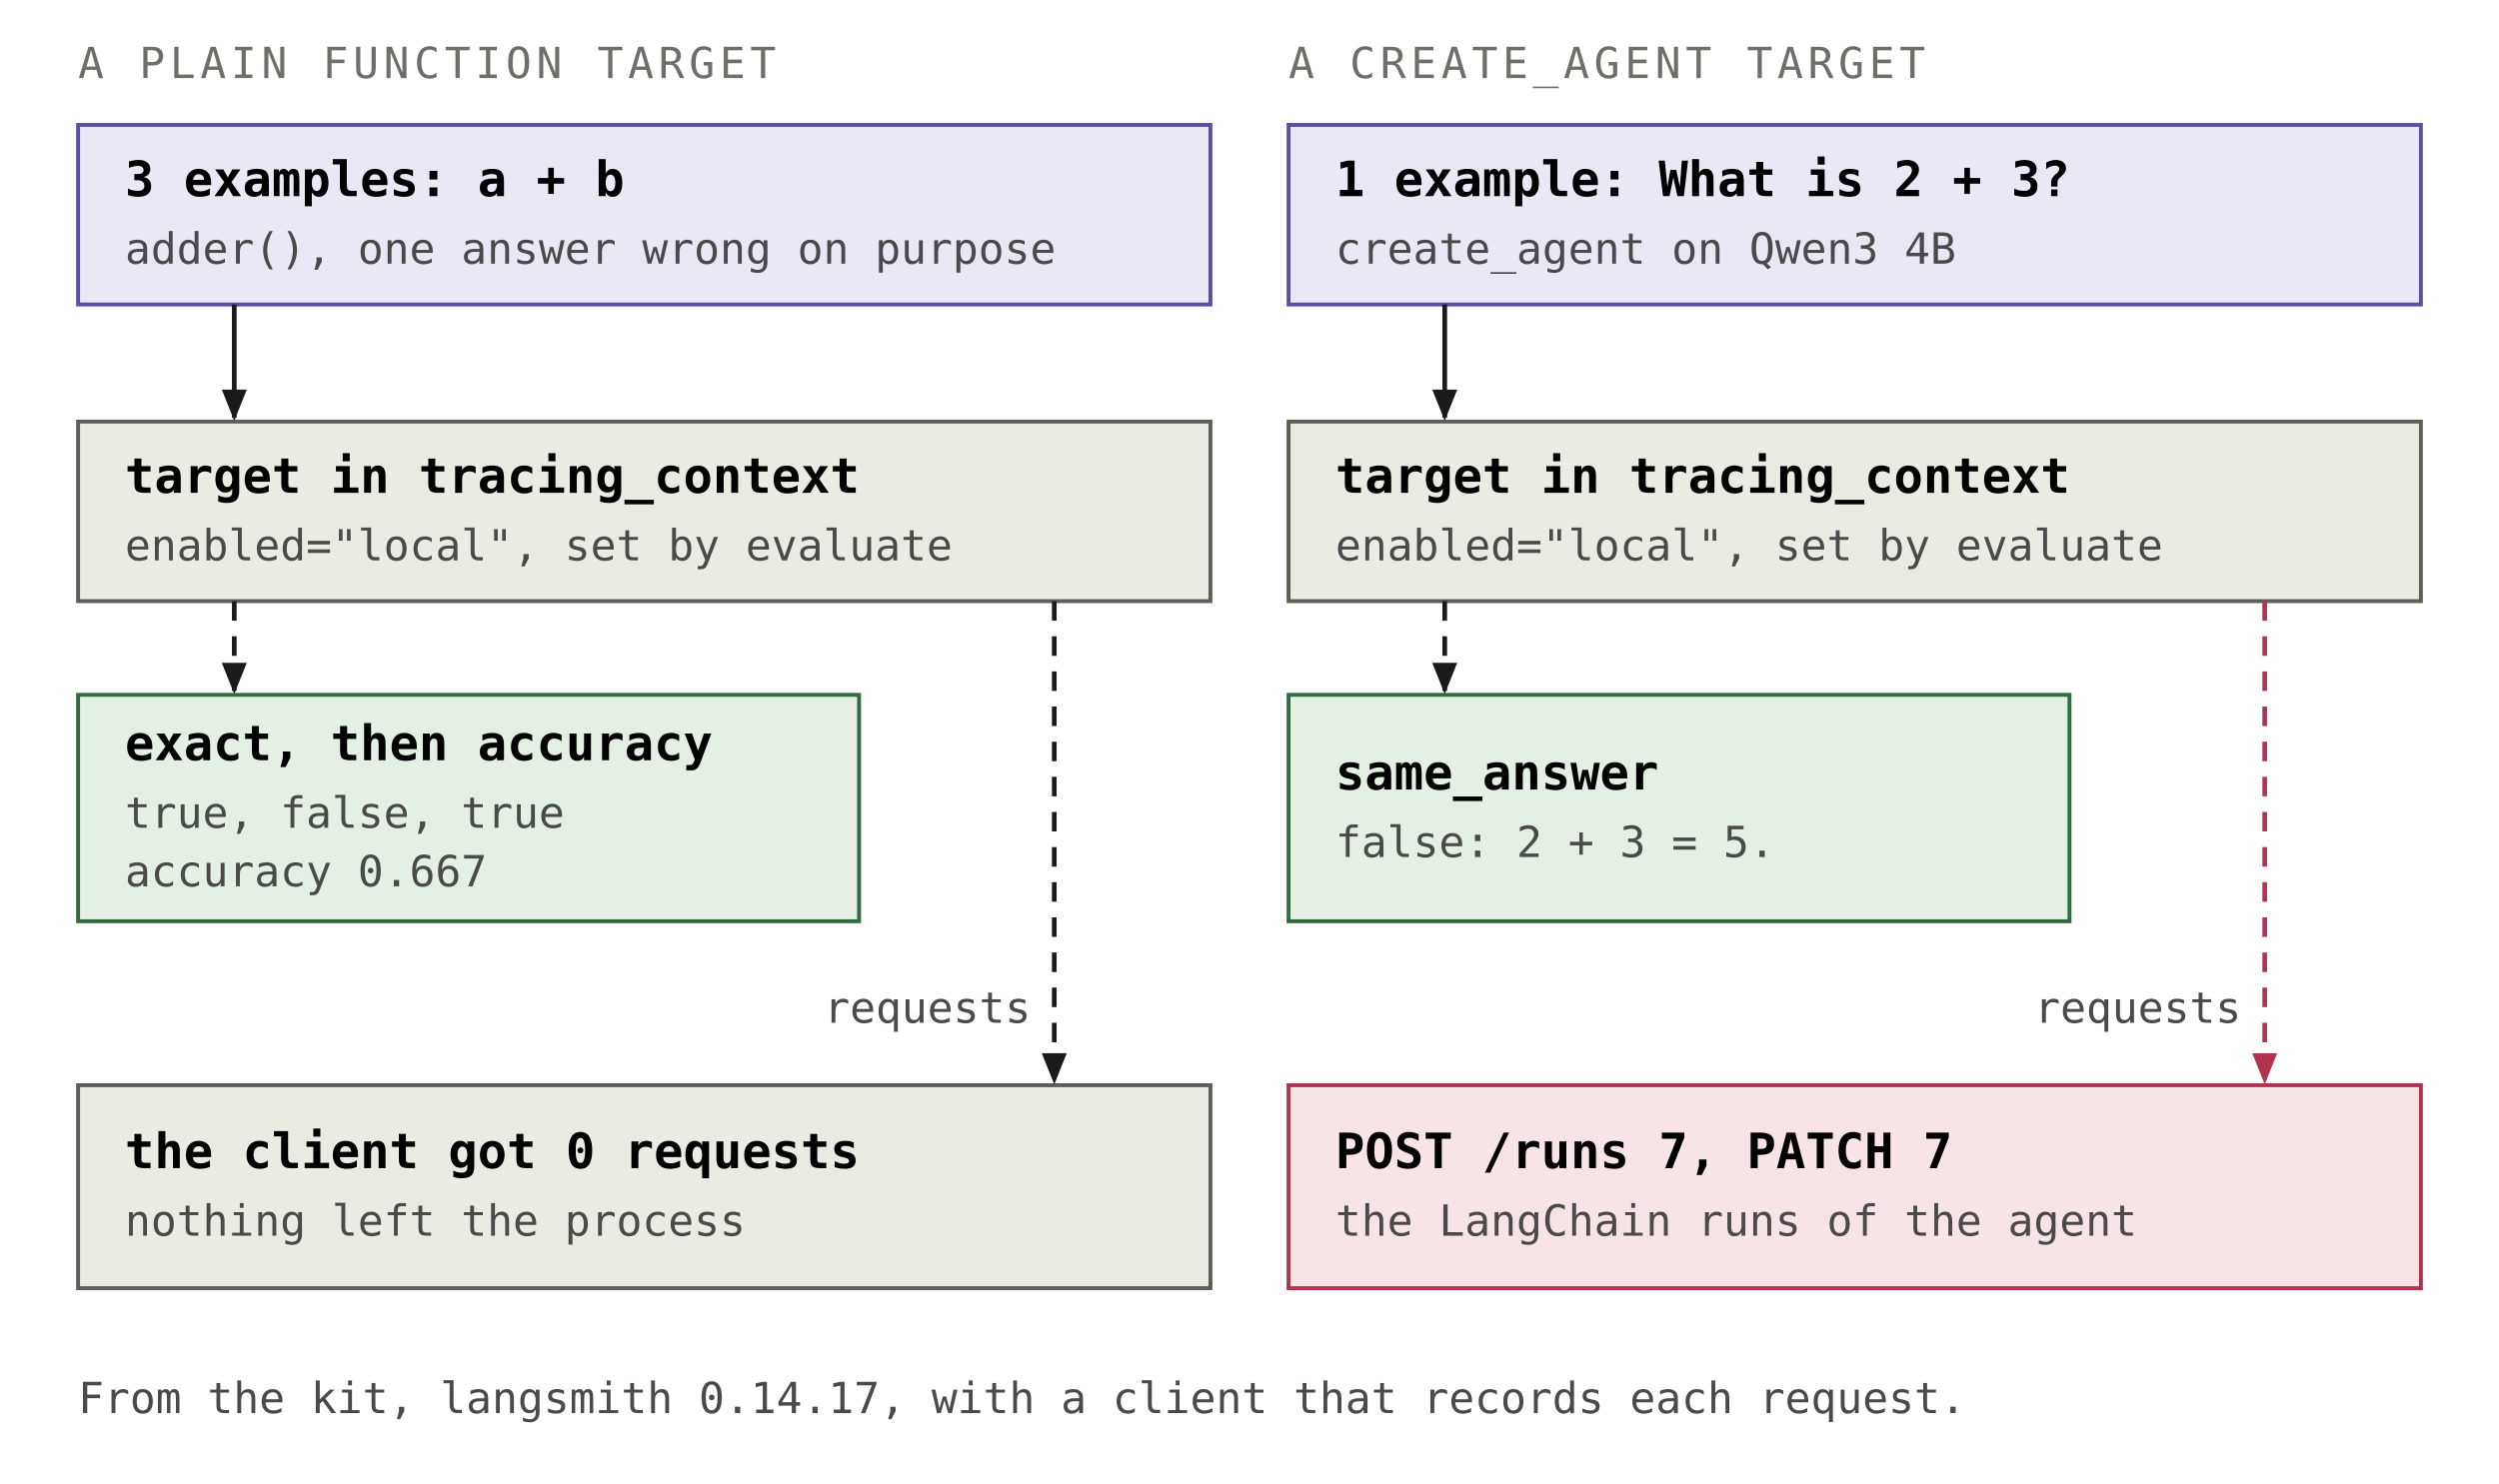
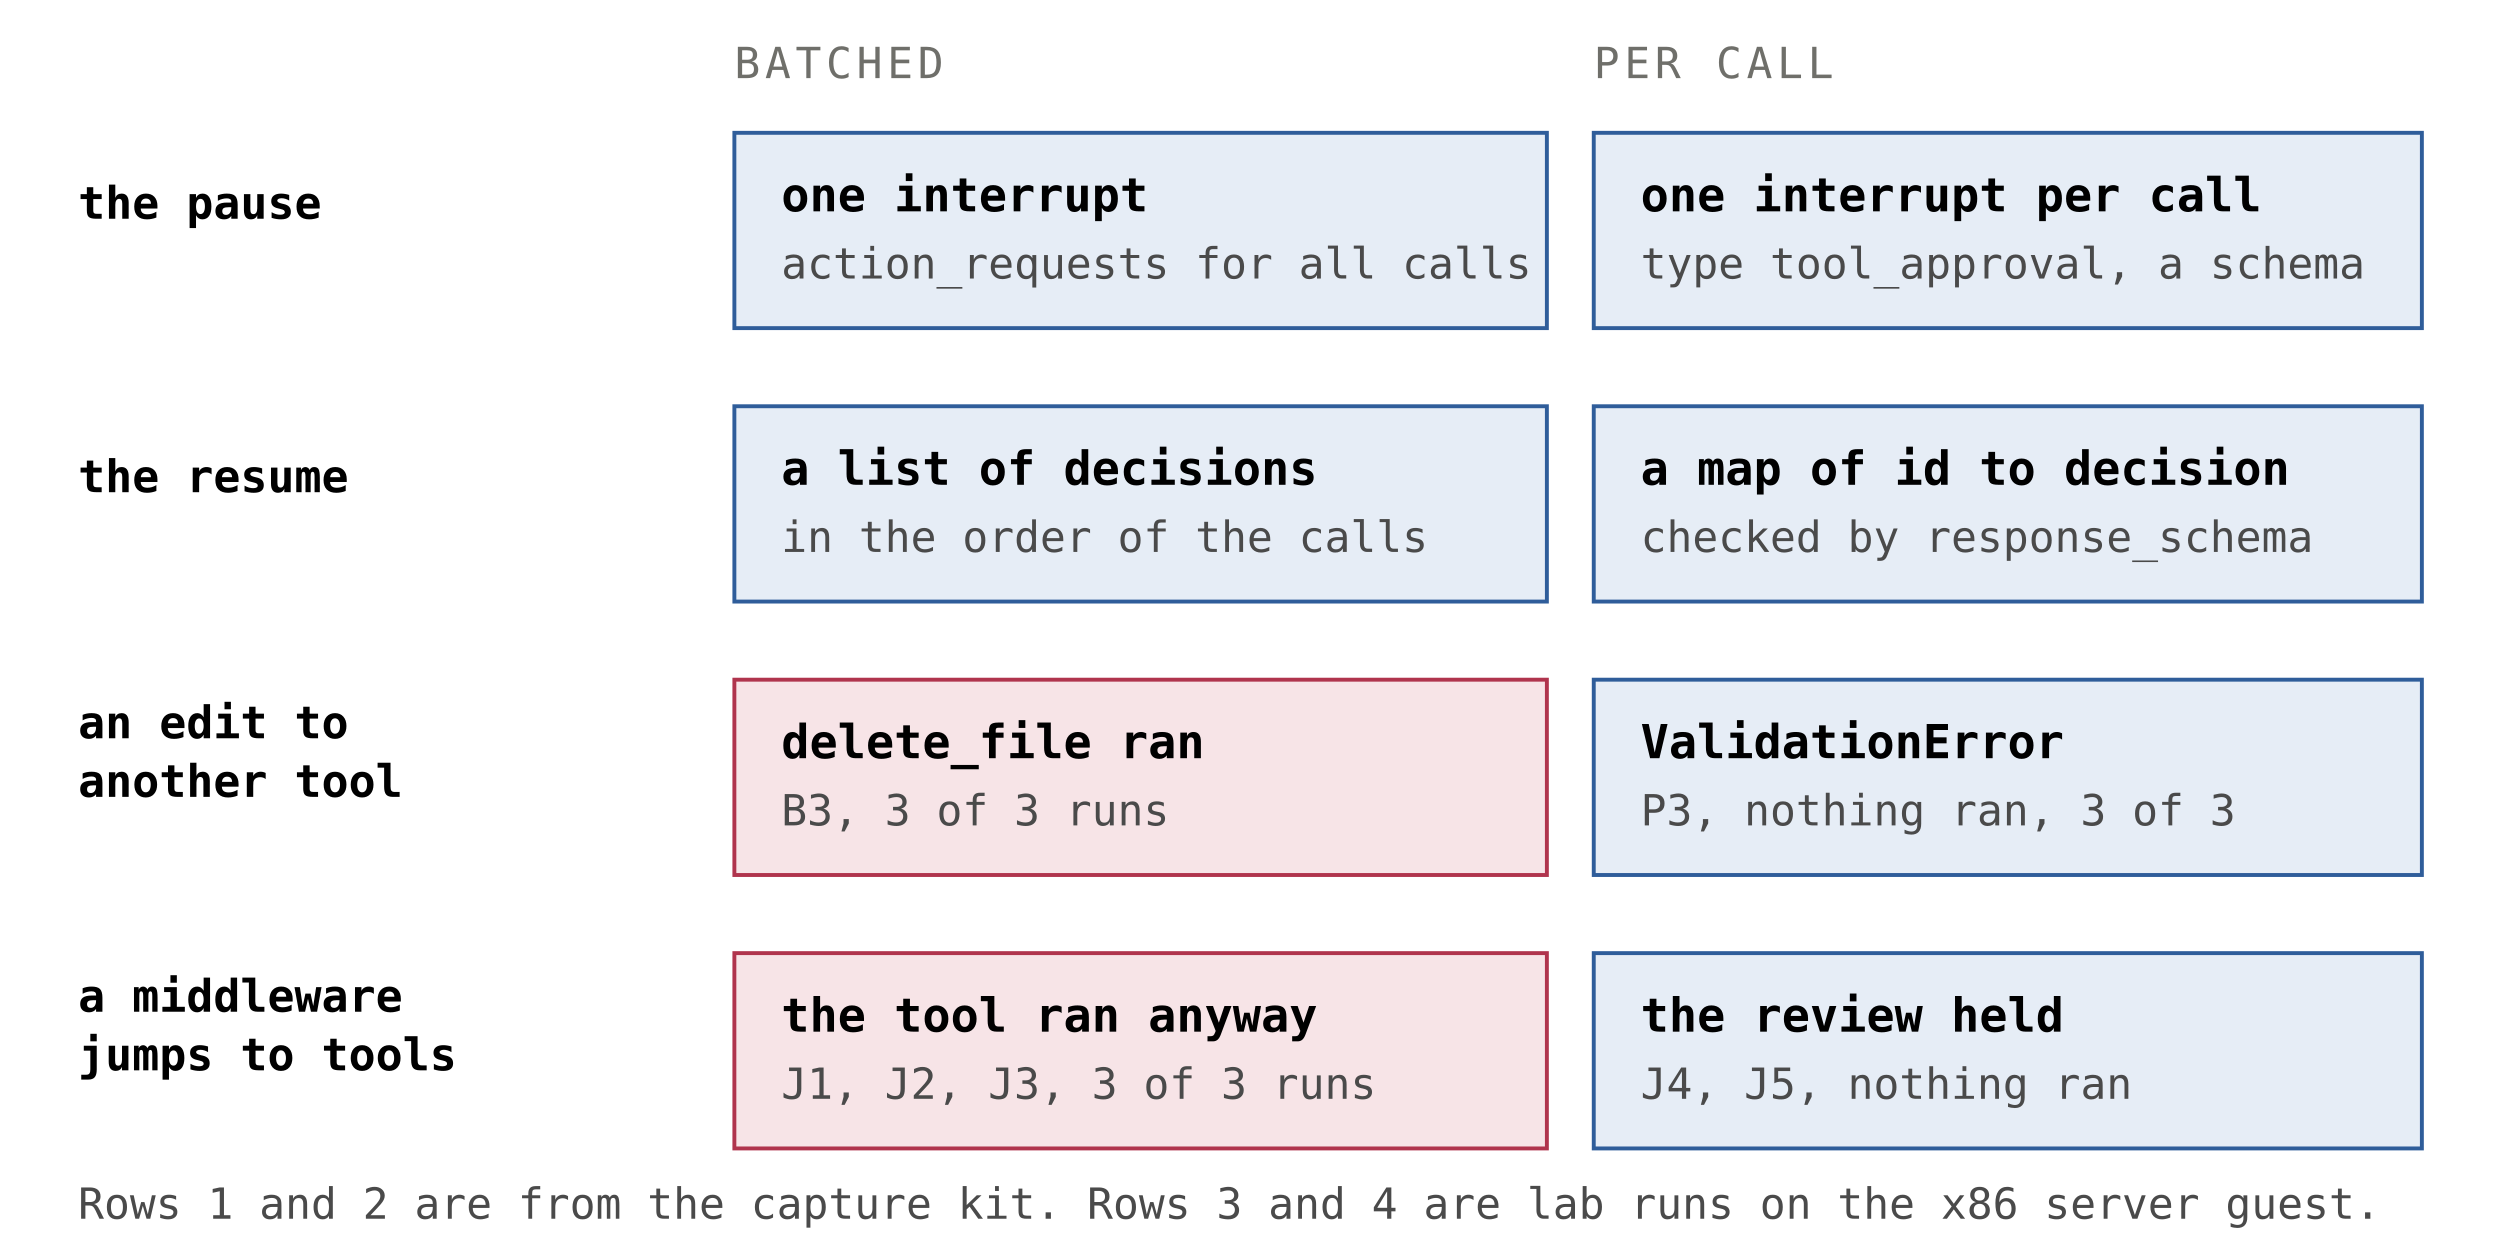
- <svg xmlns="http://www.w3.org/2000/svg" viewBox="0 0 640 380" role="img" aria-labelledby="fig-6-5-title fig-6-5-desc" font-family="JetBrains Mono, ui-monospace, monospace">
-   <defs>
-     <marker id="fig-6-5-head-ink" viewBox="0 0 10 10" refX="9" refY="5" markerWidth="8" markerHeight="8" markerUnits="userSpaceOnUse" orient="auto-start-reverse">
-       <path d="M0 1 L10 5 L0 9 z" fill="var(--m-ink, #1a1a1a)" />
-     </marker>
-     <marker id="fig-6-5-head-rose" viewBox="0 0 10 10" refX="9" refY="5" markerWidth="8" markerHeight="8" markerUnits="userSpaceOnUse" orient="auto-start-reverse">
-       <path d="M0 1 L10 5 L0 9 z" fill="var(--m-rose-ink, #b0344d)" />
-     </marker>
-   </defs>
-   <text x="20" y="20" font-size="11" letter-spacing="1.2" fill="var(--m-ink-mute, #6f6f6a)">A PLAIN FUNCTION TARGET</text>
-   <text x="330" y="20" font-size="11" letter-spacing="1.2" fill="var(--m-ink-mute, #6f6f6a)">A CREATE_AGENT TARGET</text>
-   <rect x="20" y="32" width="290" height="46" fill="var(--m-violet-fill, #ebe8f5)" stroke="var(--m-violet-ink, #5b4fa3)" />
-   <text x="32" y="50.25" font-size="12.5" font-weight="700">3 examples: a + b</text>
-   <text x="32" y="67.55" font-size="11" class="m-serif" fill="var(--m-ink-soft, #4a4a4a)">adder(), one answer wrong on purpose</text>
-   <rect x="20" y="108" width="290" height="46" fill="var(--m-grey-fill, #ecebe3)" stroke="var(--m-grey-ink, #5e5e59)" />
-   <text x="32" y="126.25" font-size="12.5" font-weight="700">target in tracing_context</text>
-   <text x="32" y="143.55" font-size="11" class="m-serif" fill="var(--m-ink-soft, #4a4a4a)">enabled="local", set by evaluate</text>
-   <rect x="20" y="178" width="200" height="58" fill="var(--m-green-fill, #e5f0e4)" stroke="var(--m-green-ink, #336b40)" />
-   <text x="32" y="194.75" font-size="12.5" font-weight="700">exact, then accuracy</text>
-   <text x="32" y="212.05" font-size="11" class="m-serif" fill="var(--m-ink-soft, #4a4a4a)">true, false, true</text>
-   <text x="32" y="227.05" font-size="11" class="m-serif" fill="var(--m-ink-soft, #4a4a4a)">accuracy 0.667</text>
-   <rect x="20" y="278" width="290" height="52" fill="var(--m-grey-fill, #ecebe3)" stroke="var(--m-grey-ink, #5e5e59)" />
-   <text x="32" y="299.25" font-size="12.5" font-weight="700">the client got 0 requests</text>
-   <text x="32" y="316.55" font-size="11" class="m-serif" fill="var(--m-ink-soft, #4a4a4a)">nothing left the process</text>
-   <line x1="60" y1="78" x2="60" y2="107" stroke="var(--m-ink, #1a1a1a)" stroke-width="1.2" marker-end="url(#fig-6-5-head-ink)" />
-   <line x1="60" y1="154" x2="60" y2="177" stroke="var(--m-ink, #1a1a1a)" stroke-width="1.2" stroke-dasharray="5 4" marker-end="url(#fig-6-5-head-ink)" />
-   <path d="M270 154 V277" fill="none" stroke="var(--m-ink, #1a1a1a)" stroke-width="1.2" stroke-dasharray="5 4" stroke-linejoin="round" marker-end="url(#fig-6-5-head-ink)" />
-   <text x="264" y="262" font-size="11" text-anchor="end" class="m-serif" fill="var(--m-ink-soft, #4a4a4a)">requests</text>
-   <rect x="330" y="32" width="290" height="46" fill="var(--m-violet-fill, #ebe8f5)" stroke="var(--m-violet-ink, #5b4fa3)" />
-   <text x="342" y="50.25" font-size="12.5" font-weight="700">1 example: What is 2 + 3?</text>
-   <text x="342" y="67.55" font-size="11" class="m-serif" fill="var(--m-ink-soft, #4a4a4a)">create_agent on Qwen3 4B</text>
-   <rect x="330" y="108" width="290" height="46" fill="var(--m-grey-fill, #ecebe3)" stroke="var(--m-grey-ink, #5e5e59)" />
-   <text x="342" y="126.25" font-size="12.5" font-weight="700">target in tracing_context</text>
-   <text x="342" y="143.55" font-size="11" class="m-serif" fill="var(--m-ink-soft, #4a4a4a)">enabled="local", set by evaluate</text>
-   <rect x="330" y="178" width="200" height="58" fill="var(--m-green-fill, #e5f0e4)" stroke="var(--m-green-ink, #336b40)" />
-   <text x="342" y="202.25" font-size="12.5" font-weight="700">same_answer</text>
-   <text x="342" y="219.55" font-size="11" class="m-serif" fill="var(--m-ink-soft, #4a4a4a)">false: 2 + 3 = 5.</text>
-   <rect x="330" y="278" width="290" height="52" fill="var(--m-rose-fill, #f7e4e7)" stroke="var(--m-rose-ink, #b0344d)" />
-   <text x="342" y="299.25" font-size="12.5" font-weight="700">POST /runs 7, PATCH 7</text>
-   <text x="342" y="316.55" font-size="11" class="m-serif" fill="var(--m-ink-soft, #4a4a4a)">the LangChain runs of the agent</text>
-   <line x1="370" y1="78" x2="370" y2="107" stroke="var(--m-ink, #1a1a1a)" stroke-width="1.2" marker-end="url(#fig-6-5-head-ink)" />
-   <line x1="370" y1="154" x2="370" y2="177" stroke="var(--m-ink, #1a1a1a)" stroke-width="1.2" stroke-dasharray="5 4" marker-end="url(#fig-6-5-head-ink)" />
-   <path d="M580 154 V277" fill="none" stroke="var(--m-rose-ink, #b0344d)" stroke-width="1.2" stroke-dasharray="5 4" stroke-linejoin="round" marker-end="url(#fig-6-5-head-rose)" />
-   <text x="574" y="262" font-size="11" text-anchor="end" class="m-serif" fill="var(--m-ink-soft, #4a4a4a)">requests</text>
-   <text x="20" y="362" font-size="11" class="m-serif" fill="var(--m-ink-soft, #4a4a4a)">From the kit, langsmith 0.14.17, with a client that records each request.</text>
+ <svg xmlns="http://www.w3.org/2000/svg" viewBox="0 0 640 318" role="img" aria-labelledby="fig-6-5-title fig-6-5-desc" font-family="JetBrains Mono, ui-monospace, monospace">
+   <text x="188" y="20" font-size="11" letter-spacing="1.2" fill="var(--m-ink-mute, #6f6f6a)">BATCHED</text>
+   <text x="408" y="20" font-size="11" letter-spacing="1.2" fill="var(--m-ink-mute, #6f6f6a)">PER CALL</text>
+   <text x="20" y="56" font-size="11.5" font-weight="700">the pause</text>
+   <rect x="188" y="34" width="208" height="50" fill="var(--m-blue-fill, #e6edf6)" stroke="var(--m-blue-ink, #2f5d9a)" />
+   <text x="200" y="54.1" font-size="12" font-weight="700">one interrupt</text>
+   <text x="200" y="71.3" font-size="11" class="m-serif" fill="var(--m-ink-soft, #4a4a4a)">action_requests for all calls</text>
+   <rect x="408" y="34" width="212" height="50" fill="var(--m-blue-fill, #e6edf6)" stroke="var(--m-blue-ink, #2f5d9a)" />
+   <text x="420" y="54.1" font-size="12" font-weight="700">one interrupt per call</text>
+   <text x="420" y="71.3" font-size="11" class="m-serif" fill="var(--m-ink-soft, #4a4a4a)">type tool_approval, a schema</text>
+   <text x="20" y="126" font-size="11.5" font-weight="700">the resume</text>
+   <rect x="188" y="104" width="208" height="50" fill="var(--m-blue-fill, #e6edf6)" stroke="var(--m-blue-ink, #2f5d9a)" />
+   <text x="200" y="124.1" font-size="12" font-weight="700">a list of decisions</text>
+   <text x="200" y="141.3" font-size="11" class="m-serif" fill="var(--m-ink-soft, #4a4a4a)">in the order of the calls</text>
+   <rect x="408" y="104" width="212" height="50" fill="var(--m-blue-fill, #e6edf6)" stroke="var(--m-blue-ink, #2f5d9a)" />
+   <text x="420" y="124.1" font-size="12" font-weight="700">a map of id to decision</text>
+   <text x="420" y="141.3" font-size="11" class="m-serif" fill="var(--m-ink-soft, #4a4a4a)">checked by response_schema</text>
+   <text x="20" y="189" font-size="11.5" font-weight="700">an edit to</text>
+   <text x="20" y="204" font-size="11.5" font-weight="700">another tool</text>
+   <rect x="188" y="174" width="208" height="50" fill="var(--m-rose-fill, #f7e4e7)" stroke="var(--m-rose-ink, #b0344d)" />
+   <text x="200" y="194.1" font-size="12" font-weight="700">delete_file ran</text>
+   <text x="200" y="211.3" font-size="11" class="m-serif" fill="var(--m-ink-soft, #4a4a4a)">B3, 3 of 3 runs</text>
+   <rect x="408" y="174" width="212" height="50" fill="var(--m-blue-fill, #e6edf6)" stroke="var(--m-blue-ink, #2f5d9a)" />
+   <text x="420" y="194.1" font-size="12" font-weight="700">ValidationError</text>
+   <text x="420" y="211.3" font-size="11" class="m-serif" fill="var(--m-ink-soft, #4a4a4a)">P3, nothing ran, 3 of 3</text>
+   <text x="20" y="259" font-size="11.5" font-weight="700">a middleware</text>
+   <text x="20" y="274" font-size="11.5" font-weight="700">jumps to tools</text>
+   <rect x="188" y="244" width="208" height="50" fill="var(--m-rose-fill, #f7e4e7)" stroke="var(--m-rose-ink, #b0344d)" />
+   <text x="200" y="264.1" font-size="12" font-weight="700">the tool ran anyway</text>
+   <text x="200" y="281.3" font-size="11" class="m-serif" fill="var(--m-ink-soft, #4a4a4a)">J1, J2, J3, 3 of 3 runs</text>
+   <rect x="408" y="244" width="212" height="50" fill="var(--m-blue-fill, #e6edf6)" stroke="var(--m-blue-ink, #2f5d9a)" />
+   <text x="420" y="264.1" font-size="12" font-weight="700">the review held</text>
+   <text x="420" y="281.3" font-size="11" class="m-serif" fill="var(--m-ink-soft, #4a4a4a)">J4, J5, nothing ran</text>
+   <text x="20" y="312" font-size="11" class="m-serif" fill="var(--m-ink-soft, #4a4a4a)">Rows 1 and 2 are from the capture kit. Rows 3 and 4 are lab runs on the x86 server guest.</text>
</svg>
